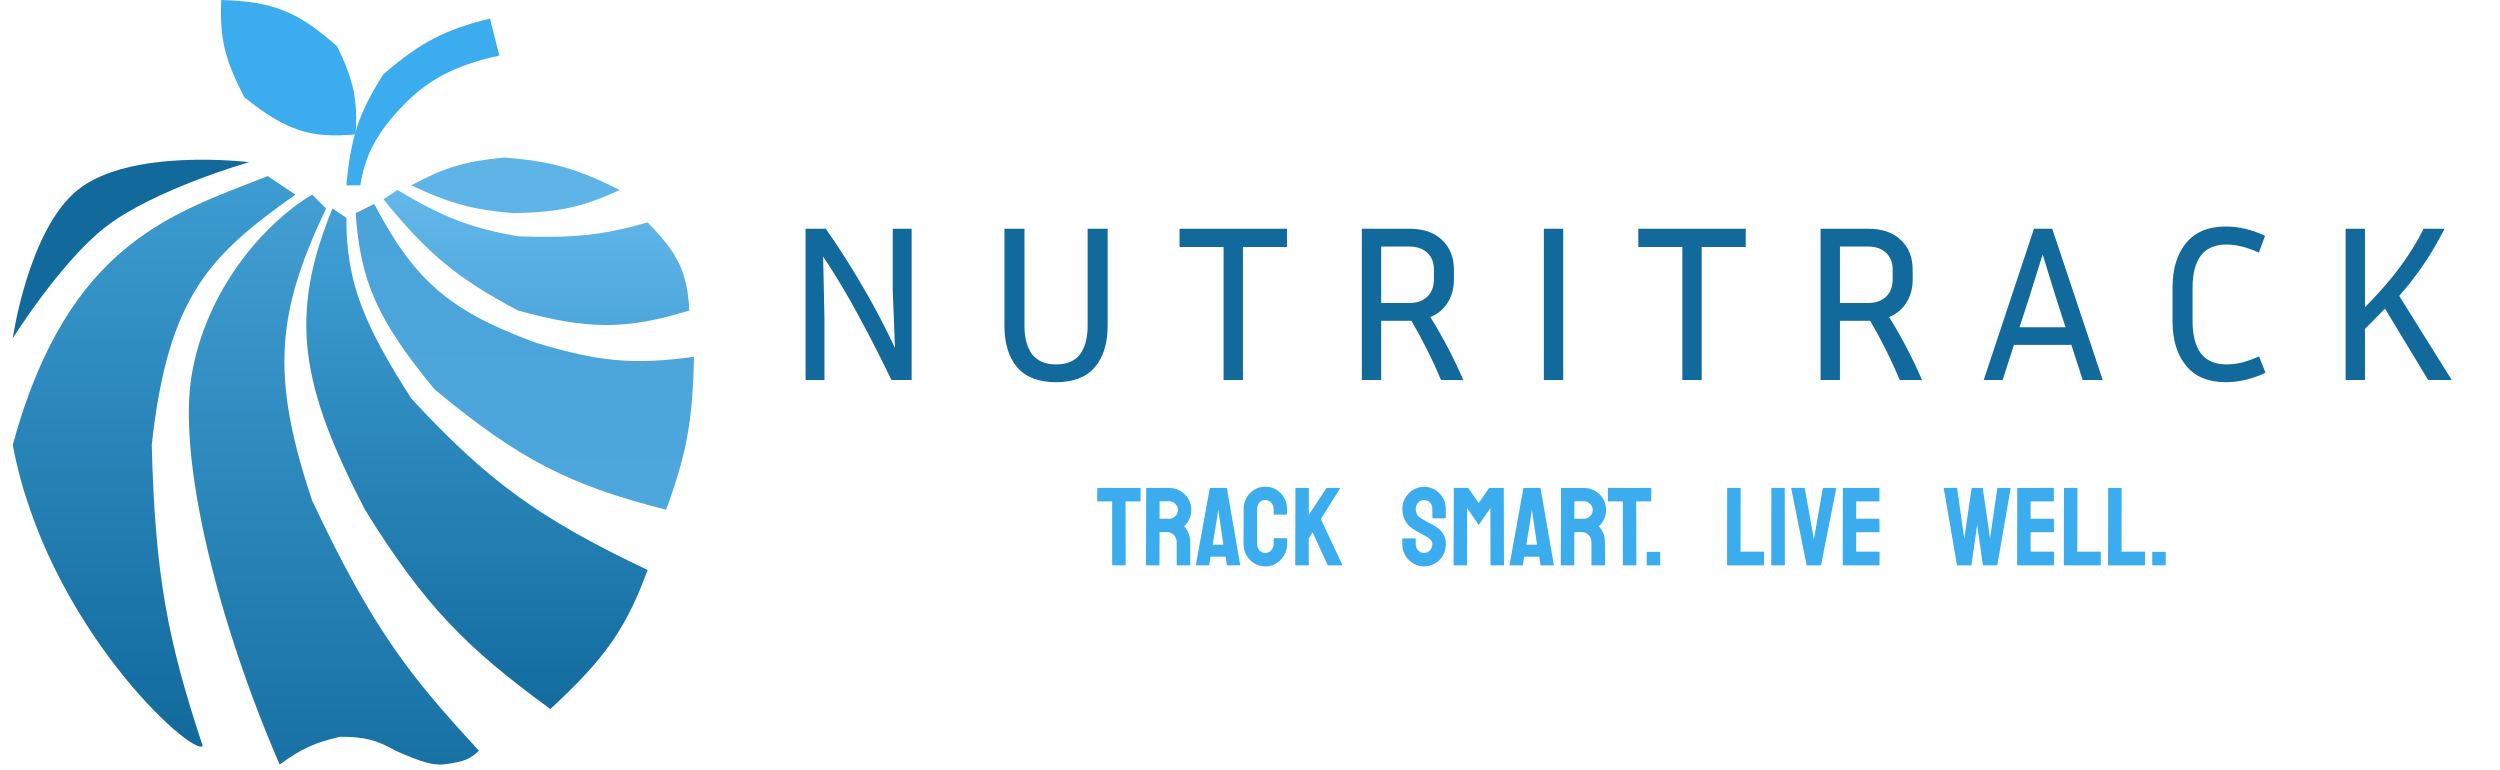
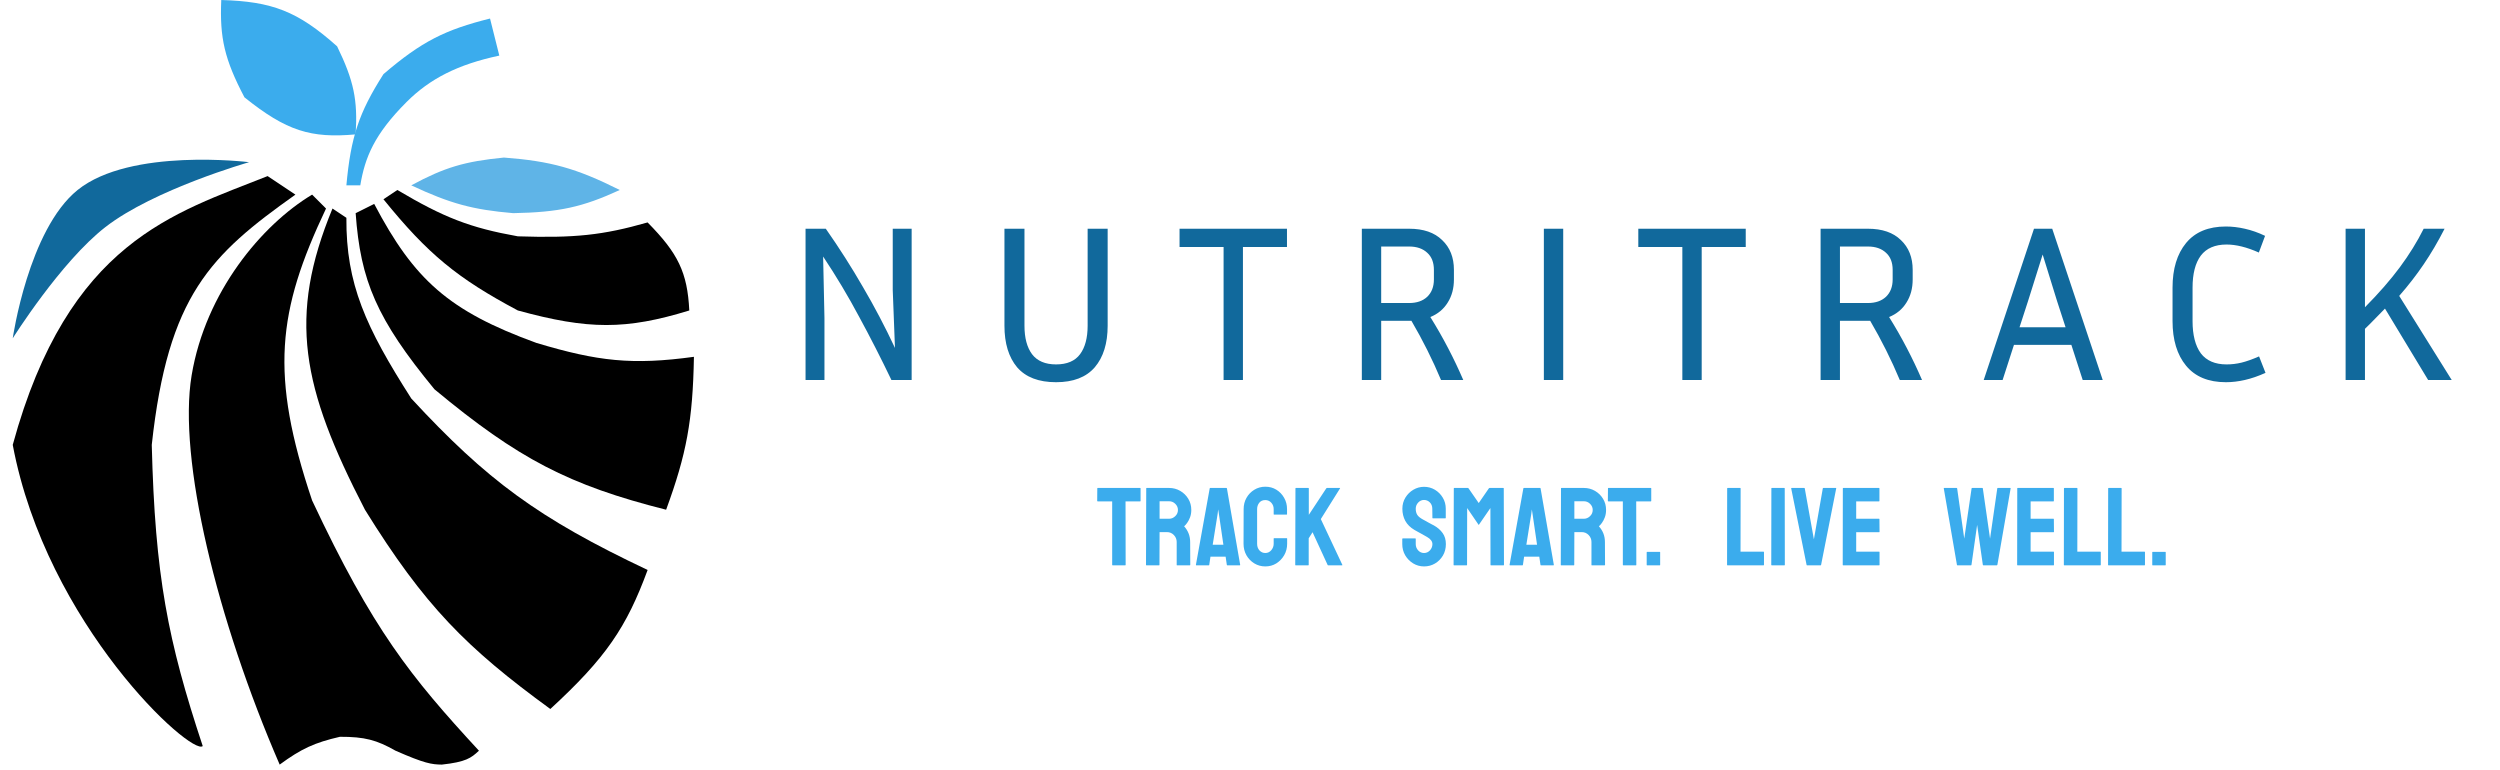
<svg xmlns="http://www.w3.org/2000/svg" width="26" height="8" viewBox="0 0 267 83" fill="none">
  <path d="M120.035 61H118.682C118.646 61 118.629 60.98 118.629 60.941V54.098H117.07C117.031 54.098 117.012 54.078 117.012 54.039L117.023 52.697C117.023 52.666 117.039 52.65 117.07 52.65H121.629C121.672 52.65 121.693 52.666 121.693 52.697V54.039C121.693 54.078 121.678 54.098 121.646 54.098H120.07L120.082 60.941C120.082 60.98 120.066 61 120.035 61ZM123.686 61H122.326C122.295 61 122.279 60.98 122.279 60.941L122.303 52.697C122.303 52.666 122.318 52.65 122.35 52.65H124.775C125.209 52.65 125.607 52.756 125.971 52.967C126.334 53.178 126.623 53.461 126.838 53.816C127.057 54.172 127.166 54.574 127.166 55.023C127.166 55.316 127.121 55.582 127.031 55.82C126.941 56.059 126.836 56.26 126.715 56.424C126.598 56.588 126.49 56.709 126.393 56.787C126.826 57.268 127.043 57.832 127.043 58.48L127.055 60.941C127.055 60.98 127.035 61 126.996 61H125.637C125.605 61 125.59 60.988 125.59 60.965V58.48C125.59 58.191 125.488 57.941 125.285 57.73C125.082 57.52 124.832 57.414 124.535 57.414H123.744L123.732 60.941C123.732 60.98 123.717 61 123.686 61ZM124.775 54.086H123.744V55.973H124.775C125.021 55.973 125.24 55.881 125.432 55.697C125.627 55.514 125.725 55.289 125.725 55.023C125.725 54.77 125.631 54.551 125.443 54.367C125.256 54.18 125.033 54.086 124.775 54.086ZM127.664 60.941L129.152 52.697C129.16 52.666 129.18 52.65 129.211 52.65H130.951C130.982 52.65 131.002 52.666 131.01 52.697L132.439 60.941C132.443 60.98 132.428 61 132.393 61H131.062C131.023 61 131.002 60.98 130.998 60.941L130.869 60.062H129.234L129.105 60.941C129.102 60.98 129.082 61 129.047 61H127.711C127.68 61 127.664 60.98 127.664 60.941ZM130.014 55.41L129.475 58.779H130.629L130.137 55.41L130.066 54.965L130.014 55.41ZM135.152 61.117C134.719 61.117 134.322 61.008 133.963 60.789C133.607 60.57 133.324 60.277 133.113 59.91C132.906 59.539 132.803 59.127 132.803 58.674L132.814 54.93C132.814 54.484 132.916 54.082 133.119 53.723C133.322 53.359 133.602 53.068 133.957 52.85C134.316 52.627 134.715 52.516 135.152 52.516C135.598 52.516 135.994 52.623 136.342 52.838C136.693 53.053 136.973 53.344 137.18 53.711C137.391 54.074 137.496 54.48 137.496 54.93V55.48C137.496 55.512 137.48 55.527 137.449 55.527H136.102C136.07 55.527 136.055 55.512 136.055 55.48V54.93C136.055 54.664 135.969 54.435 135.797 54.244C135.625 54.053 135.41 53.957 135.152 53.957C134.867 53.957 134.648 54.055 134.496 54.25C134.344 54.445 134.268 54.672 134.268 54.93V58.674C134.268 58.967 134.354 59.207 134.525 59.395C134.697 59.578 134.906 59.67 135.152 59.67C135.41 59.67 135.625 59.568 135.797 59.365C135.969 59.158 136.055 58.928 136.055 58.674V58.117C136.055 58.086 136.07 58.07 136.102 58.07H137.461C137.492 58.07 137.508 58.086 137.508 58.117V58.674C137.508 59.123 137.402 59.533 137.191 59.904C136.977 60.272 136.693 60.566 136.342 60.789C135.99 61.008 135.594 61.117 135.152 61.117ZM139.787 61H138.428C138.396 61 138.381 60.98 138.381 60.941L138.404 52.709C138.404 52.67 138.42 52.65 138.451 52.65H139.799C139.83 52.65 139.846 52.67 139.846 52.709V55.551L141.727 52.697C141.758 52.666 141.787 52.65 141.814 52.65H143.191C143.227 52.65 143.234 52.666 143.215 52.697L141.141 56.008L143.467 60.953C143.486 60.984 143.467 61 143.408 61H141.943C141.904 61 141.881 60.984 141.873 60.953L140.25 57.426L139.834 58.082V60.941C139.834 60.98 139.818 61 139.787 61ZM152.279 61.117C151.854 61.117 151.461 61.008 151.102 60.789C150.746 60.57 150.461 60.279 150.246 59.916C150.035 59.549 149.93 59.147 149.93 58.709V58.158C149.93 58.115 149.949 58.094 149.988 58.094H151.336C151.367 58.094 151.383 58.115 151.383 58.158V58.709C151.383 58.971 151.471 59.197 151.646 59.389C151.822 59.576 152.033 59.67 152.279 59.67C152.529 59.67 152.742 59.574 152.918 59.383C153.094 59.188 153.182 58.963 153.182 58.709C153.182 58.416 152.99 58.16 152.607 57.941C152.545 57.902 152.463 57.855 152.361 57.801C152.264 57.742 152.146 57.676 152.01 57.602C151.873 57.527 151.74 57.455 151.611 57.385C151.482 57.31 151.357 57.24 151.236 57.174C150.799 56.916 150.473 56.594 150.258 56.207C150.047 55.816 149.941 55.379 149.941 54.895C149.941 54.449 150.051 54.047 150.27 53.688C150.488 53.332 150.773 53.051 151.125 52.844C151.48 52.633 151.865 52.527 152.279 52.527C152.705 52.527 153.096 52.633 153.451 52.844C153.807 53.059 154.09 53.344 154.301 53.699C154.516 54.055 154.623 54.453 154.623 54.895V55.879C154.623 55.91 154.607 55.926 154.576 55.926H153.229C153.197 55.926 153.182 55.91 153.182 55.879L153.17 54.895C153.17 54.613 153.082 54.385 152.906 54.209C152.73 54.033 152.521 53.945 152.279 53.945C152.033 53.945 151.822 54.039 151.646 54.227C151.471 54.414 151.383 54.637 151.383 54.895C151.383 55.156 151.438 55.375 151.547 55.551C151.66 55.727 151.865 55.895 152.162 56.055C152.193 56.07 152.266 56.109 152.379 56.172C152.492 56.234 152.617 56.305 152.754 56.383C152.895 56.457 153.021 56.525 153.135 56.588C153.248 56.647 153.316 56.682 153.34 56.693C153.738 56.916 154.053 57.19 154.283 57.514C154.518 57.838 154.635 58.236 154.635 58.709C154.635 59.166 154.529 59.576 154.318 59.94C154.104 60.303 153.818 60.59 153.463 60.801C153.107 61.012 152.713 61.117 152.279 61.117ZM156.873 61H155.514C155.482 61 155.467 60.98 155.467 60.941L155.49 52.697C155.49 52.666 155.506 52.65 155.537 52.65H157.002C157.033 52.65 157.061 52.666 157.084 52.697L158.18 54.279L159.27 52.697C159.293 52.666 159.322 52.65 159.357 52.65H160.828C160.863 52.65 160.881 52.666 160.881 52.697L160.904 60.941C160.904 60.98 160.889 61 160.857 61H159.498C159.467 61 159.451 60.98 159.451 60.941L159.439 54.818L158.18 56.647L156.932 54.818L156.92 60.941C156.92 60.98 156.904 61 156.873 61ZM161.508 60.941L162.996 52.697C163.004 52.666 163.023 52.65 163.055 52.65H164.795C164.826 52.65 164.846 52.666 164.854 52.697L166.283 60.941C166.287 60.98 166.271 61 166.236 61H164.906C164.867 61 164.846 60.98 164.842 60.941L164.713 60.062H163.078L162.949 60.941C162.945 60.98 162.926 61 162.891 61H161.555C161.523 61 161.508 60.98 161.508 60.941ZM163.857 55.41L163.318 58.779H164.473L163.98 55.41L163.91 54.965L163.857 55.41ZM168.439 61H167.08C167.049 61 167.033 60.98 167.033 60.941L167.057 52.697C167.057 52.666 167.072 52.65 167.104 52.65H169.529C169.963 52.65 170.361 52.756 170.725 52.967C171.088 53.178 171.377 53.461 171.592 53.816C171.811 54.172 171.92 54.574 171.92 55.023C171.92 55.316 171.875 55.582 171.785 55.82C171.695 56.059 171.59 56.26 171.469 56.424C171.352 56.588 171.244 56.709 171.146 56.787C171.58 57.268 171.797 57.832 171.797 58.48L171.809 60.941C171.809 60.98 171.789 61 171.75 61H170.391C170.359 61 170.344 60.988 170.344 60.965V58.48C170.344 58.191 170.242 57.941 170.039 57.73C169.836 57.52 169.586 57.414 169.289 57.414H168.498L168.486 60.941C168.486 60.98 168.471 61 168.439 61ZM169.529 54.086H168.498V55.973H169.529C169.775 55.973 169.994 55.881 170.186 55.697C170.381 55.514 170.479 55.289 170.479 55.023C170.479 54.77 170.385 54.551 170.197 54.367C170.01 54.18 169.787 54.086 169.529 54.086ZM175.137 61H173.783C173.748 61 173.73 60.98 173.73 60.941V54.098H172.172C172.133 54.098 172.113 54.078 172.113 54.039L172.125 52.697C172.125 52.666 172.141 52.65 172.172 52.65H176.73C176.773 52.65 176.795 52.666 176.795 52.697V54.039C176.795 54.078 176.779 54.098 176.748 54.098H175.172L175.184 60.941C175.184 60.98 175.168 61 175.137 61ZM177.709 61H176.35C176.318 61 176.303 60.984 176.303 60.953V59.594C176.303 59.562 176.318 59.547 176.35 59.547H177.709C177.74 59.547 177.756 59.562 177.756 59.594V60.953C177.756 60.984 177.74 61 177.709 61ZM188.9 61H185.021C184.99 61 184.975 60.98 184.975 60.941L184.986 52.709C184.986 52.67 185.006 52.65 185.045 52.65H186.381C186.42 52.65 186.439 52.67 186.439 52.709L186.428 59.523H188.9C188.939 59.523 188.959 59.543 188.959 59.582V60.941C188.959 60.98 188.939 61 188.9 61ZM191.162 61H189.803C189.764 61 189.744 60.98 189.744 60.941L189.756 52.697C189.756 52.666 189.771 52.65 189.803 52.65H191.15C191.182 52.65 191.197 52.666 191.197 52.697L191.209 60.941C191.209 60.98 191.193 61 191.162 61ZM195.064 61H193.611C193.576 61 193.557 60.98 193.553 60.941L191.895 52.697C191.887 52.666 191.902 52.65 191.941 52.65H193.301C193.332 52.65 193.352 52.666 193.359 52.697L194.344 58.193L195.305 52.697C195.312 52.666 195.332 52.65 195.363 52.65H196.705C196.748 52.65 196.764 52.666 196.752 52.697L195.123 60.941C195.119 60.98 195.1 61 195.064 61ZM201.381 61H197.502C197.471 61 197.455 60.98 197.455 60.941L197.467 52.697C197.467 52.666 197.482 52.65 197.514 52.65H201.369C201.4 52.65 201.416 52.67 201.416 52.709V54.051C201.416 54.082 201.4 54.098 201.369 54.098H198.908V55.973H201.369C201.4 55.973 201.416 55.988 201.416 56.02L201.428 57.379C201.428 57.41 201.412 57.426 201.381 57.426H198.908V59.523H201.381C201.412 59.523 201.428 59.543 201.428 59.582V60.953C201.428 60.984 201.412 61 201.381 61ZM211.289 61H209.836C209.801 61 209.781 60.98 209.777 60.941L208.359 52.697C208.352 52.666 208.363 52.65 208.395 52.65H209.742C209.773 52.65 209.793 52.666 209.801 52.697L210.568 58.117L211.359 52.697C211.367 52.666 211.391 52.65 211.43 52.65H212.514C212.545 52.65 212.564 52.666 212.572 52.697L213.352 58.117L214.131 52.697C214.139 52.666 214.158 52.65 214.189 52.65H215.525C215.564 52.65 215.58 52.666 215.572 52.697L214.143 60.941C214.139 60.957 214.127 60.971 214.107 60.982L214.084 61H212.631C212.607 61 212.588 60.98 212.572 60.941L211.957 56.635L211.348 60.941C211.344 60.98 211.324 61 211.289 61ZM220.201 61H216.322C216.291 61 216.275 60.98 216.275 60.941L216.287 52.697C216.287 52.666 216.303 52.65 216.334 52.65H220.189C220.221 52.65 220.236 52.67 220.236 52.709V54.051C220.236 54.082 220.221 54.098 220.189 54.098H217.729V55.973H220.189C220.221 55.973 220.236 55.988 220.236 56.02L220.248 57.379C220.248 57.41 220.232 57.426 220.201 57.426H217.729V59.523H220.201C220.232 59.523 220.248 59.543 220.248 59.582V60.953C220.248 60.984 220.232 61 220.201 61ZM225.24 61H221.361C221.33 61 221.314 60.98 221.314 60.941L221.326 52.709C221.326 52.67 221.346 52.65 221.385 52.65H222.721C222.76 52.65 222.779 52.67 222.779 52.709L222.768 59.523H225.24C225.279 59.523 225.299 59.543 225.299 59.582V60.941C225.299 60.98 225.279 61 225.24 61ZM230.01 61H226.131C226.1 61 226.084 60.98 226.084 60.941L226.096 52.709C226.096 52.67 226.115 52.65 226.154 52.65H227.49C227.529 52.65 227.549 52.67 227.549 52.709L227.537 59.523H230.01C230.049 59.523 230.068 59.543 230.068 59.582V60.941C230.068 60.98 230.049 61 230.01 61ZM232.26 61H230.9C230.869 61 230.854 60.984 230.854 60.953V59.594C230.854 59.562 230.869 59.547 230.9 59.547H232.26C232.291 59.547 232.307 59.562 232.307 59.594V60.953C232.307 60.984 232.291 61 232.26 61Z" fill="#3BACED" />
  <path d="M25 10.5C22.851 6.4 22.32 4.101 22.5 0C27.961 0.163 30.722 1.182 35 5C36.81 8.715 37.231 10.795 37 14.5C32.179 14.935 29.545 14.151 25 10.5Z" fill="#3BACED" />
  <path d="M36 20H37.5C38 17 39 14.5 42.5 11C45 8.5 48.022 6.951 52.5 6L51.5 2C46.672 3.207 44.135 4.456 40 8C37.344 12.167 36.474 14.796 36 20Z" fill="#3BACED" />
  <path d="M53 17C48.767 17.413 46.577 18.064 43 20C47.237 21.981 49.646 22.627 54 23C58.958 22.905 61.473 22.354 65.5 20.5C60.788 18.146 58.051 17.386 53 17Z" fill="#5FB4E7" />
  <path d="M54.5 33.5C47.984 30.031 44.795 27.424 40 21.5L41.5 20.5C46.491 23.461 49.335 24.576 54.5 25.5C60.597 25.7 63.673 25.384 68.5 24C71.779 27.318 72.796 29.39 73 33.5C66.166 35.598 62.115 35.589 54.5 33.5Z" fill="url(#paint0_linear_1_16)" />
  <path d="M45.5 42C39.27 34.435 37.518 30.281 37 23L39 22C43.303 30.173 47.028 33.554 56.5 37C63.132 38.991 66.854 39.411 73.5 38.5C73.378 45.386 72.702 48.99 70.5 55C60.011 52.35 54.539 49.511 45.5 42Z" fill="url(#paint1_linear_1_16)" />
  <path d="M36 23.5L34.5 22.5C29.675 34.208 31.157 41.757 38.004 55C44.44 65.38 48.949 69.899 58.004 76.5C64.013 70.978 66.227 67.679 68.504 61.5C56.673 55.905 51.152 51.801 43.004 43C38.082 35.291 35.956 30.653 36 23.5Z" fill="url(#paint2_linear_1_16)" />
  <path d="M32.302 21L33.802 22.5C28.539 33.613 27.729 40.388 32.302 54C38.847 67.927 42.909 72.994 50.302 81C49.457 81.8 48.879 82.217 46.302 82.5C45.203 82.488 44.433 82.377 41.302 81C39.273 79.847 37.974 79.491 35.302 79.5C32.575 80.127 31.137 80.785 28.802 82.5C22.034 66.882 17.802 49.5 19.302 40.5C20.802 31.5 26.875 24.254 32.302 21Z" fill="url(#paint3_linear_1_16)" />
  <path d="M0 48C6 26 17.5 23 27.5 19L30.5 21C21.34 27.5 16.754 31.861 15 48C15.354 62.122 16.725 69.105 20.5 80.5C19.314 81.617 3.654 67.448 0 48Z" fill="url(#paint4_linear_1_16)" />
  <path d="M7 20.5C1.692 24.782 0 36.5 0 36.5C0 36.5 5.181 28.24 10 24.5C15.247 20.428 25.5 17.5 25.5 17.5C25.5 17.5 12.697 15.905 7 20.5Z" fill="#11699C" />
  <path d="M85.544 41V24.68H87.728C89.184 26.76 90.52 28.856 91.736 30.968C92.968 33.064 94.12 35.256 95.192 37.544L94.952 31.304V24.68H96.992V41H94.808C93.688 38.664 92.528 36.392 91.328 34.184C90.144 31.96 88.848 29.792 87.44 27.68L87.584 34.328V41H85.544ZM107.005 24.68H109.165V35.144C109.165 36.456 109.437 37.48 109.981 38.216C110.541 38.952 111.405 39.32 112.573 39.32C113.757 39.32 114.621 38.952 115.165 38.216C115.709 37.48 115.981 36.456 115.981 35.144V24.68H118.141V35.144C118.141 37.048 117.677 38.544 116.749 39.632C115.821 40.704 114.429 41.24 112.573 41.24C110.701 41.24 109.301 40.704 108.373 39.632C107.461 38.544 107.005 37.048 107.005 35.144V24.68ZM125.898 26.648V24.68H137.49V26.648H132.738V41H130.65V26.648H125.898ZM147.655 34.616V41H145.567V24.68H150.679C152.215 24.68 153.399 25.088 154.231 25.904C155.079 26.704 155.503 27.776 155.503 29.12V30.152C155.503 31.112 155.279 31.944 154.831 32.648C154.399 33.352 153.775 33.872 152.959 34.208C153.647 35.312 154.287 36.432 154.879 37.568C155.471 38.704 156.015 39.848 156.511 41H154.111C153.199 38.824 152.135 36.696 150.919 34.616H147.655ZM150.679 26.6H147.655V32.696H150.679C151.495 32.696 152.143 32.472 152.623 32.024C153.103 31.56 153.343 30.936 153.343 30.152V29.12C153.343 28.32 153.103 27.704 152.623 27.272C152.143 26.824 151.495 26.6 150.679 26.6ZM167.296 41H165.208V24.68H167.296V41ZM175.398 26.648V24.68H186.99V26.648H182.238V41H180.15V26.648H175.398ZM197.155 34.616V41H195.067V24.68H200.179C201.715 24.68 202.899 25.088 203.731 25.904C204.579 26.704 205.003 27.776 205.003 29.12V30.152C205.003 31.112 204.779 31.944 204.331 32.648C203.899 33.352 203.275 33.872 202.459 34.208C203.147 35.312 203.787 36.432 204.379 37.568C204.971 38.704 205.515 39.848 206.011 41H203.611C202.699 38.824 201.635 36.696 200.419 34.616H197.155ZM200.179 26.6H197.155V32.696H200.179C200.995 32.696 201.643 32.472 202.123 32.024C202.603 31.56 202.843 30.936 202.843 30.152V29.12C202.843 28.32 202.603 27.704 202.123 27.272C201.643 26.824 200.995 26.6 200.179 26.6ZM223.348 41L222.124 37.208H215.932L214.708 41H212.668L218.092 24.68H220.06L225.508 41H223.348ZM217.444 32.504L216.532 35.312H221.5L220.588 32.504L219.028 27.464L217.444 32.504ZM235.202 34.64C235.202 36.144 235.498 37.304 236.09 38.12C236.698 38.92 237.626 39.32 238.874 39.32C239.418 39.32 239.954 39.256 240.482 39.128C241.01 39 241.642 38.776 242.378 38.456L243.074 40.232C242.29 40.584 241.546 40.84 240.842 41C240.138 41.16 239.458 41.24 238.802 41.24C236.914 41.24 235.482 40.648 234.506 39.464C233.53 38.28 233.042 36.672 233.042 34.64V31.04C233.042 29.008 233.53 27.4 234.506 26.216C235.482 25.032 236.914 24.44 238.802 24.44C239.458 24.44 240.138 24.52 240.842 24.68C241.562 24.84 242.29 25.096 243.026 25.448L242.354 27.248C241.058 26.672 239.898 26.384 238.874 26.384C237.626 26.384 236.698 26.784 236.09 27.584C235.498 28.384 235.202 29.536 235.202 31.04V34.64ZM260.62 41L255.964 33.296C255.628 33.648 255.276 34.008 254.908 34.376C254.556 34.744 254.188 35.112 253.804 35.48V41H251.716V24.68H253.804V33.152C255.308 31.632 256.564 30.192 257.572 28.832C258.58 27.472 259.436 26.088 260.14 24.68H262.396C261.676 26.088 260.924 27.368 260.14 28.52C259.372 29.656 258.492 30.792 257.5 31.928L263.164 41H260.62Z" fill="#11699C" />
  <defs>
    <linearGradient id="paint0_linear_1_16" x1="56.5" y1="20.5" x2="56.5" y2="35.07" gradientUnits="userSpaceOnUse">
-       <stop stop-color="#63B8EA" />
-       <stop offset="1" stop-color="#4EA7DC" />
+       <stop stopColor="#63B8EA" />
+       <stop offset="1" stopColor="#4EA7DC" />
    </linearGradient>
    <linearGradient id="paint1_linear_1_16" x1="55.25" y1="22" x2="55.25" y2="55" gradientUnits="userSpaceOnUse">
-       <stop stop-color="#4AA4D9" />
-       <stop offset="1" stop-color="#4EA7DC" />
+       <stop stopColor="#4AA4D9" />
+       <stop offset="1" stopColor="#4EA7DC" />
    </linearGradient>
    <linearGradient id="paint2_linear_1_16" x1="50.252" y1="23" x2="50.252" y2="76.5" gradientUnits="userSpaceOnUse">
-       <stop stop-color="#40A0D5" />
-       <stop offset="1" stop-color="#136B9E" />
+       <stop stopColor="#40A0D5" />
+       <stop offset="1" stopColor="#136B9E" />
    </linearGradient>
    <linearGradient id="paint3_linear_1_16" x1="34.651" y1="21" x2="34.651" y2="82.5" gradientUnits="userSpaceOnUse">
-       <stop stop-color="#429ED3" />
-       <stop offset="1" stop-color="#1771A4" />
+       <stop stopColor="#429ED3" />
+       <stop offset="1" stopColor="#1771A4" />
    </linearGradient>
    <linearGradient id="paint4_linear_1_16" x1="15.25" y1="19" x2="15.25" y2="80.562" gradientUnits="userSpaceOnUse">
-       <stop stop-color="#3D9CD1" />
-       <stop offset="1" stop-color="#11699C" />
+       <stop stopColor="#3D9CD1" />
+       <stop offset="1" stopColor="#11699C" />
    </linearGradient>
  </defs>
</svg>
